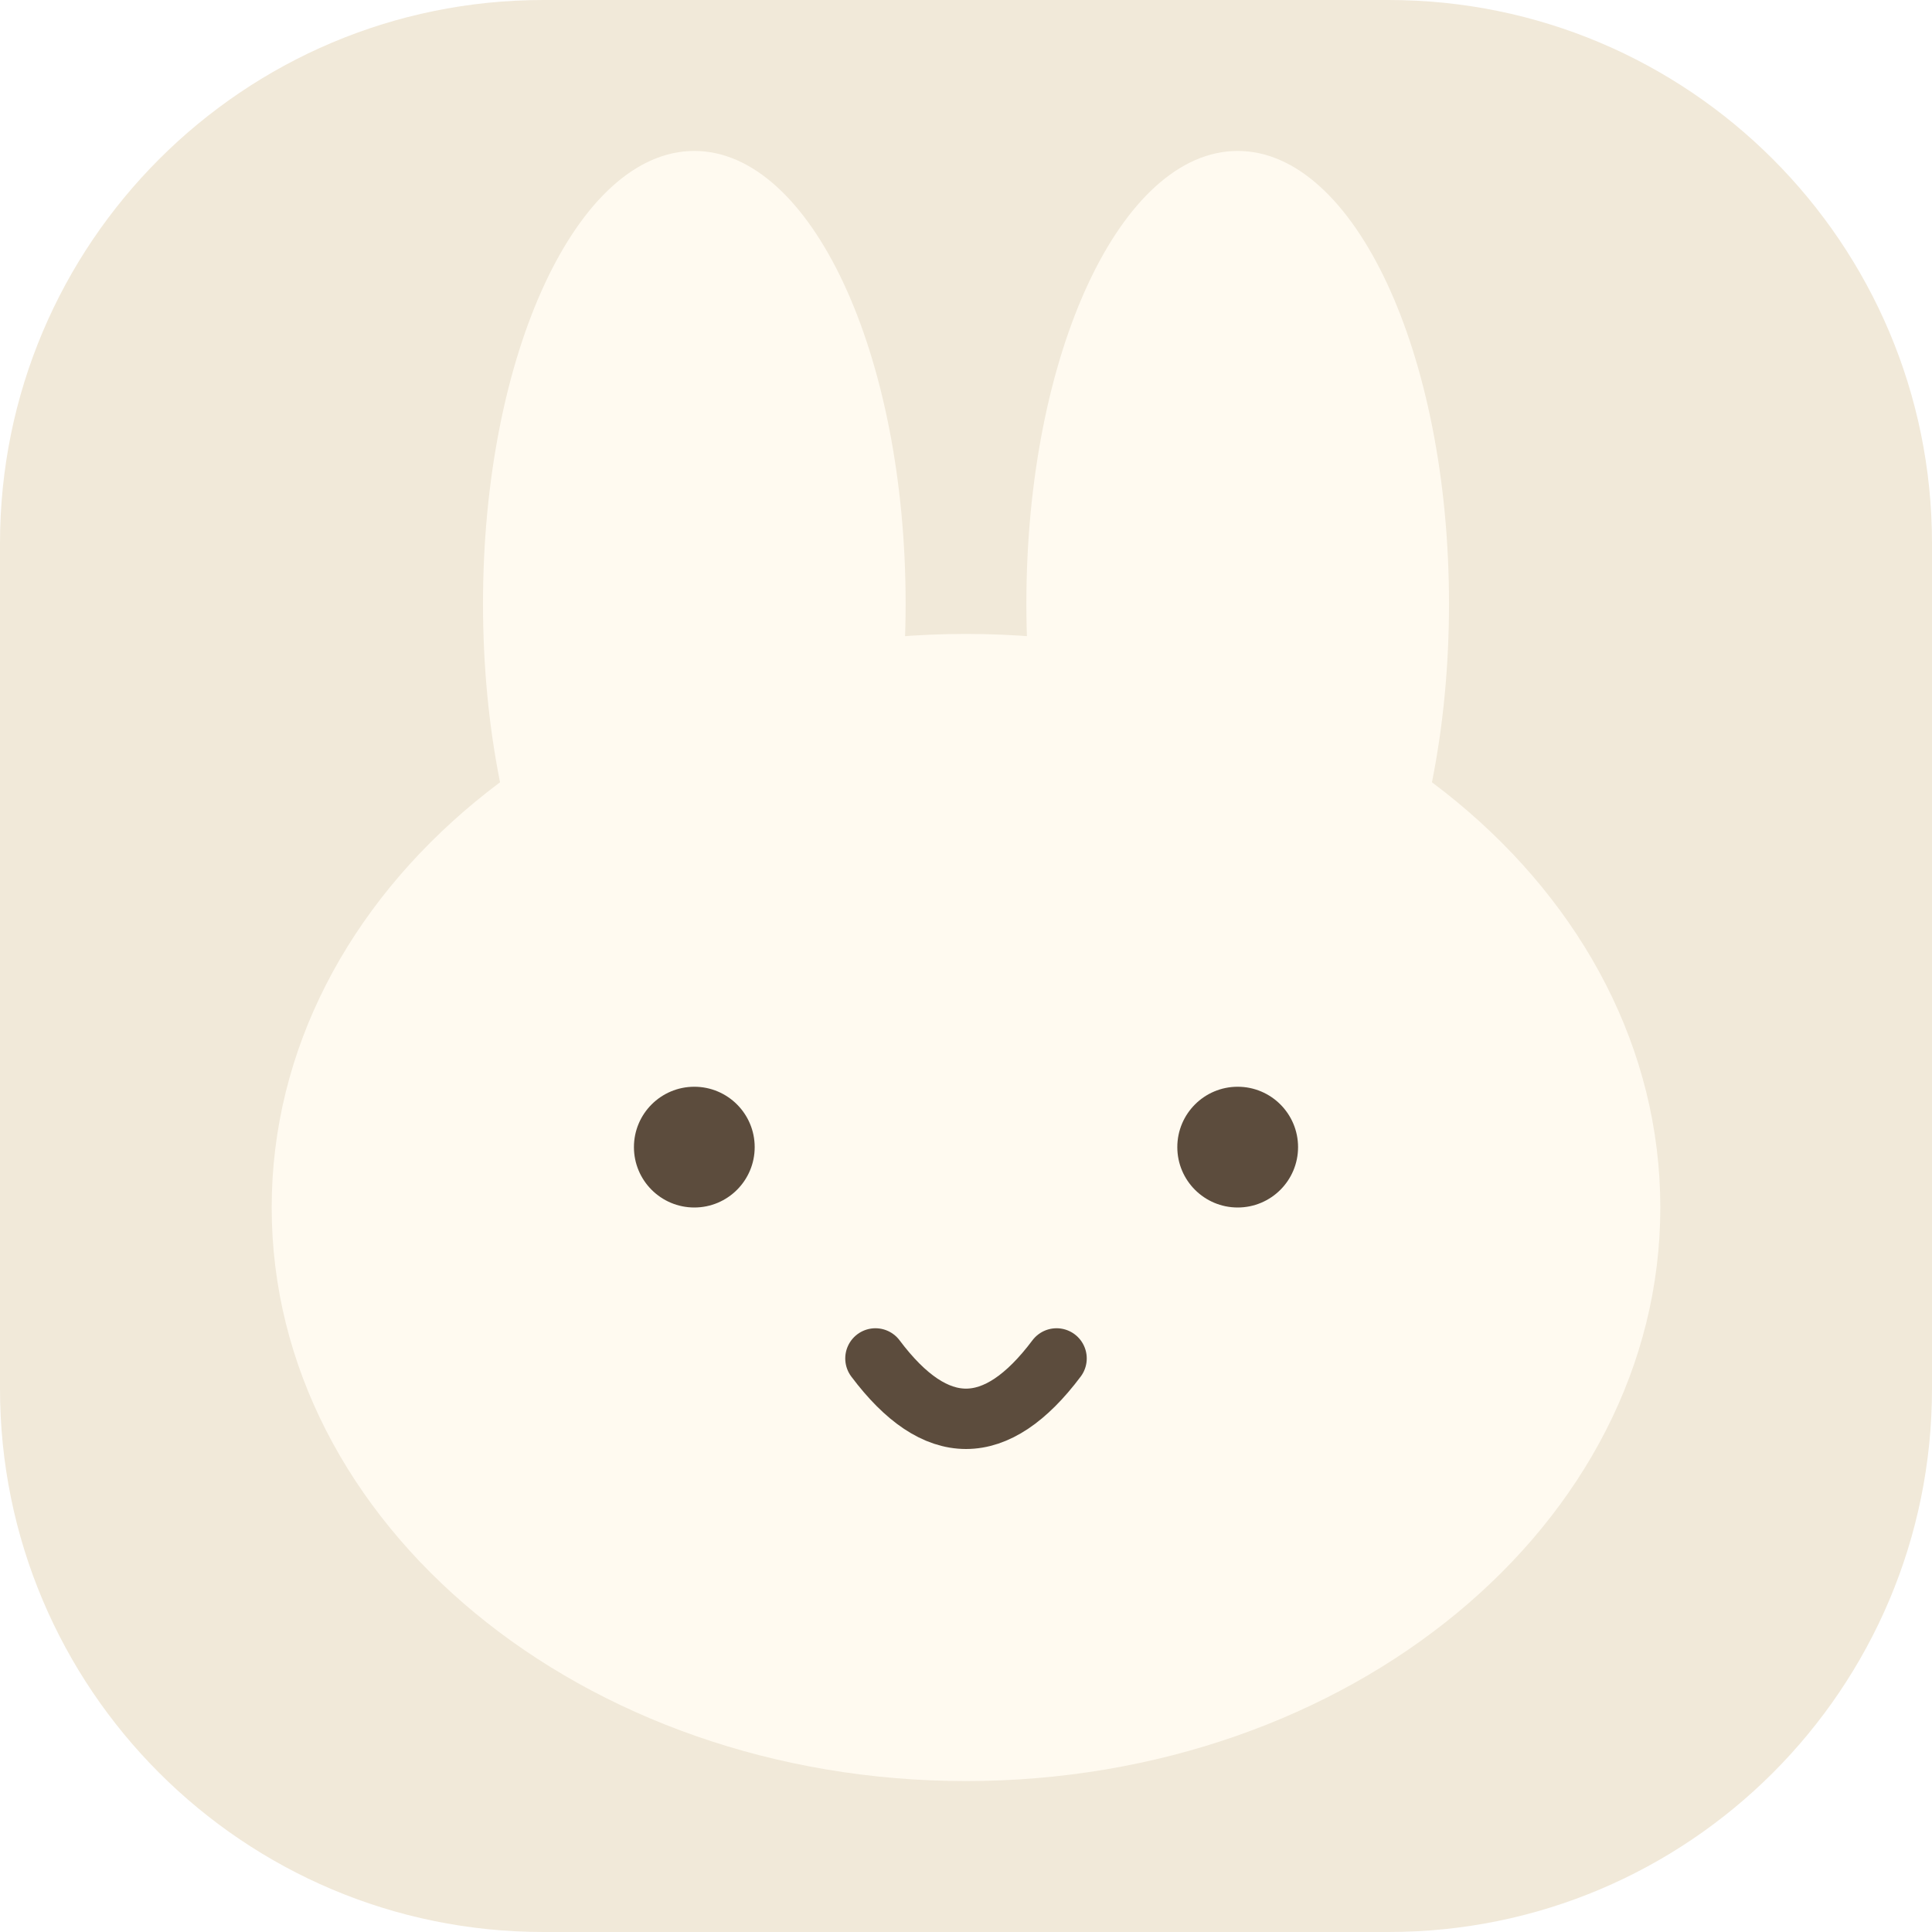
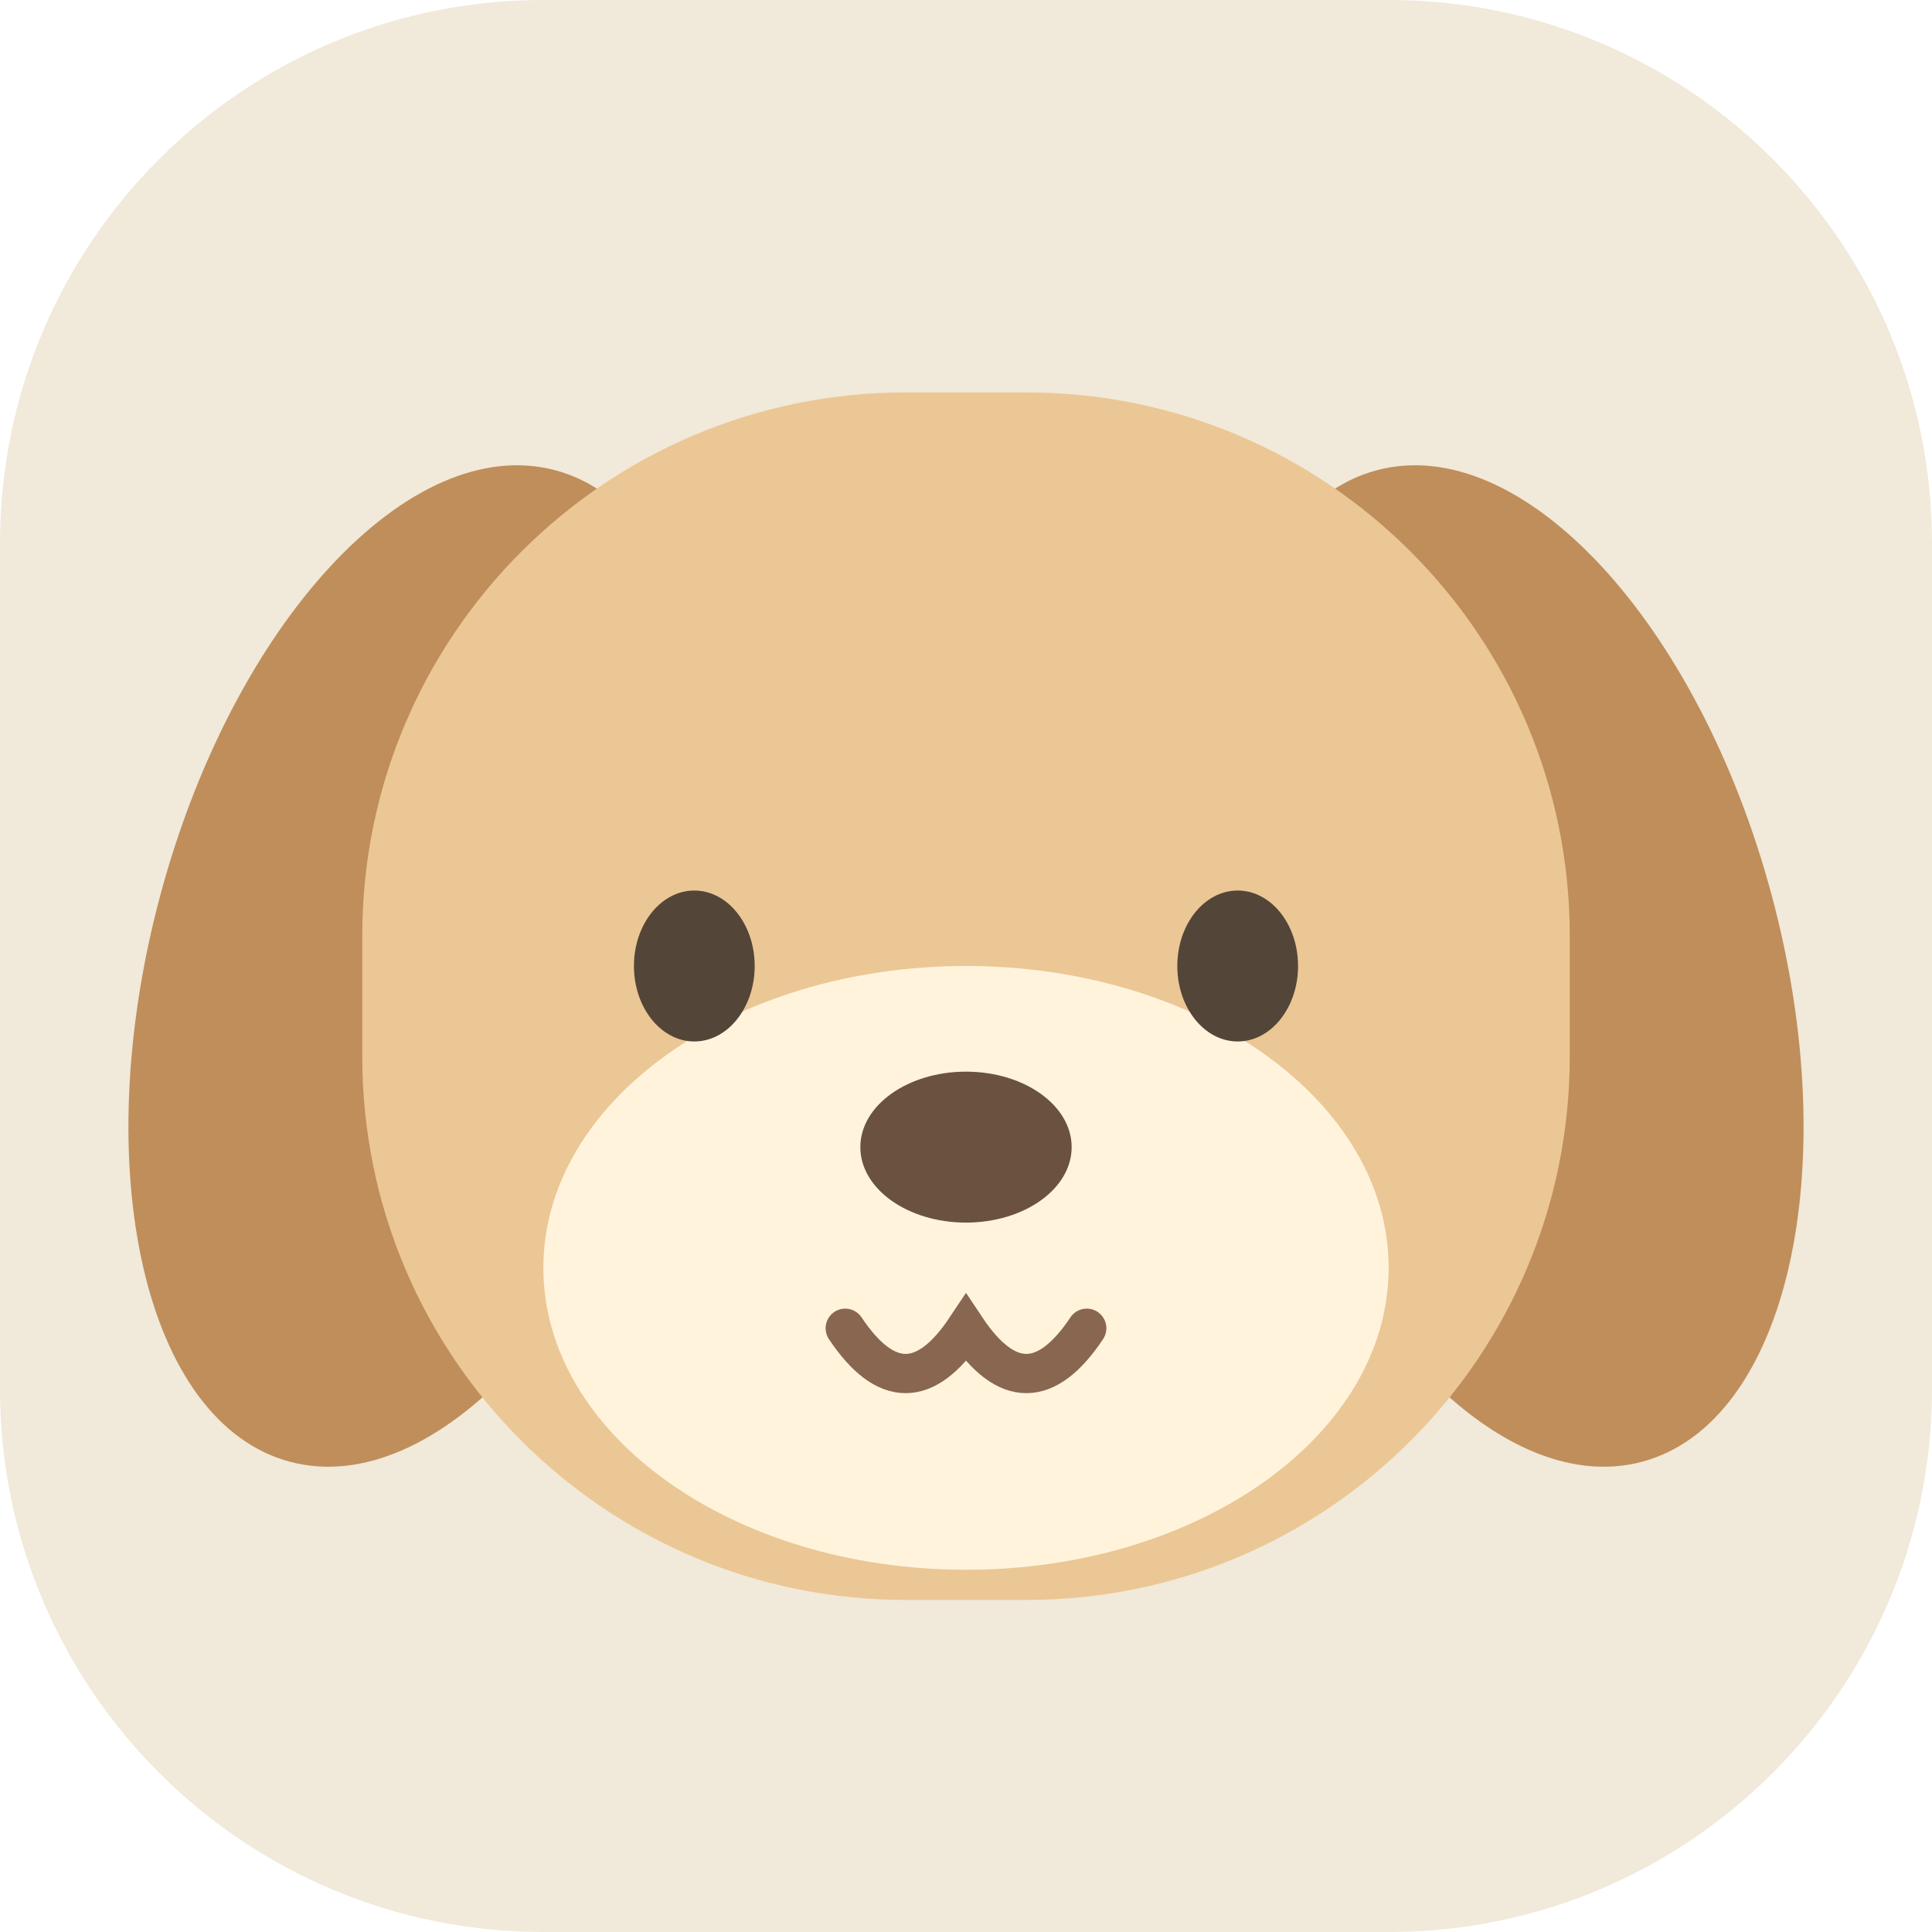
<svg xmlns="http://www.w3.org/2000/svg" viewBox="0 0 64 64">
  <rect width="64" height="64" rx="18" fill="#f1e9d9" />
-   <ellipse cx="23" cy="20" rx="7" ry="15" fill="#fffaf0" />
-   <ellipse cx="41" cy="20" rx="7" ry="15" fill="#fffaf0" />
-   <ellipse cx="32" cy="40" rx="23" ry="19" fill="#fffaf0" />
-   <circle cx="23" cy="38" r="2" fill="#5c4c3d" />
-   <circle cx="41" cy="38" r="2" fill="#5c4c3d" />
-   <path d="M29 45q3 4 6 0" fill="none" stroke="#5c4c3d" stroke-width="2" stroke-linecap="round" />
+   <ellipse cx="14" cy="32" rx="9" ry="17" fill="#bf8e5a" transform="rotate(15 14 32)" />
+   <ellipse cx="50" cy="32" rx="9" ry="17" fill="#bf8e5a" transform="rotate(-15 50 32)" />
+   <rect x="12" y="13" width="40" height="40" rx="18" fill="#ebc795" />
+   <ellipse cx="32" cy="42" rx="14" ry="10" fill="#fff3dc" />
+   <ellipse cx="23" cy="32" rx="2" ry="2.5" fill="#534638" />
+   <ellipse cx="41" cy="32" rx="2" ry="2.5" fill="#534638" />
+   <ellipse cx="32" cy="38" rx="3.5" ry="2.5" fill="#6a5140" />
+   <path d="M28 44q2 3 4 0q2 3 4 0" fill="none" stroke="#88664f" stroke-width="1.3" stroke-linecap="round" />
</svg>
